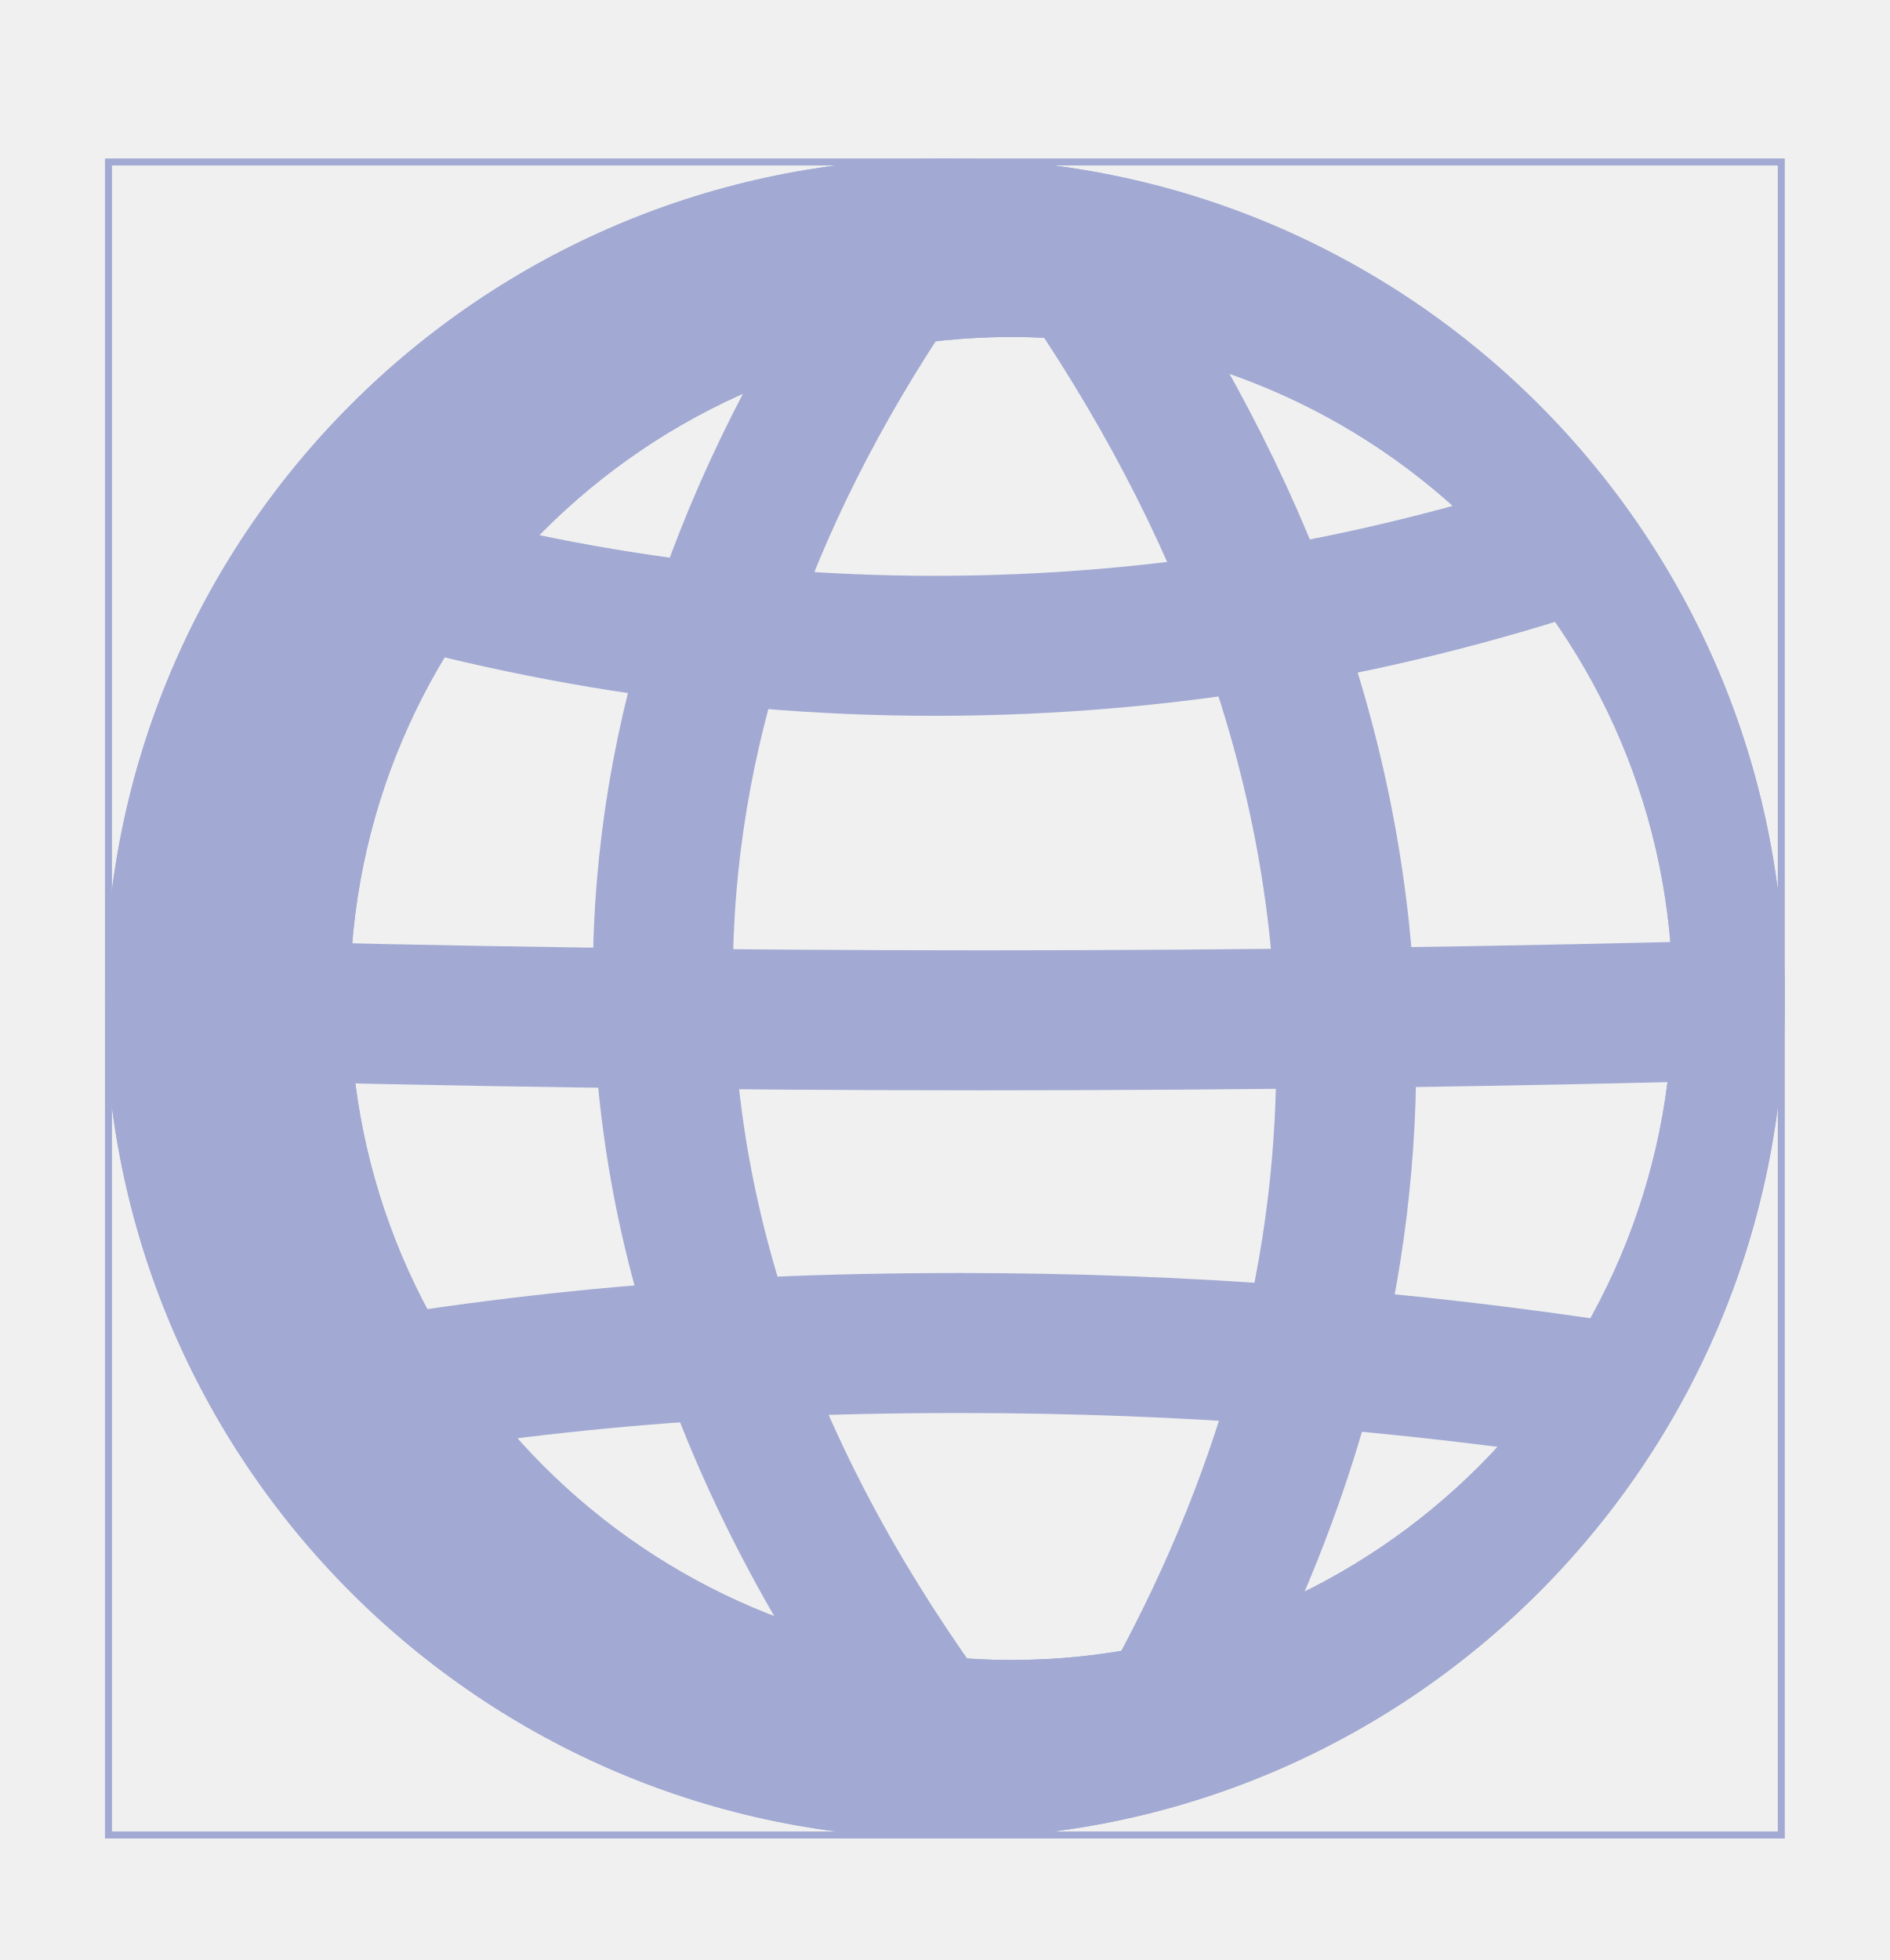
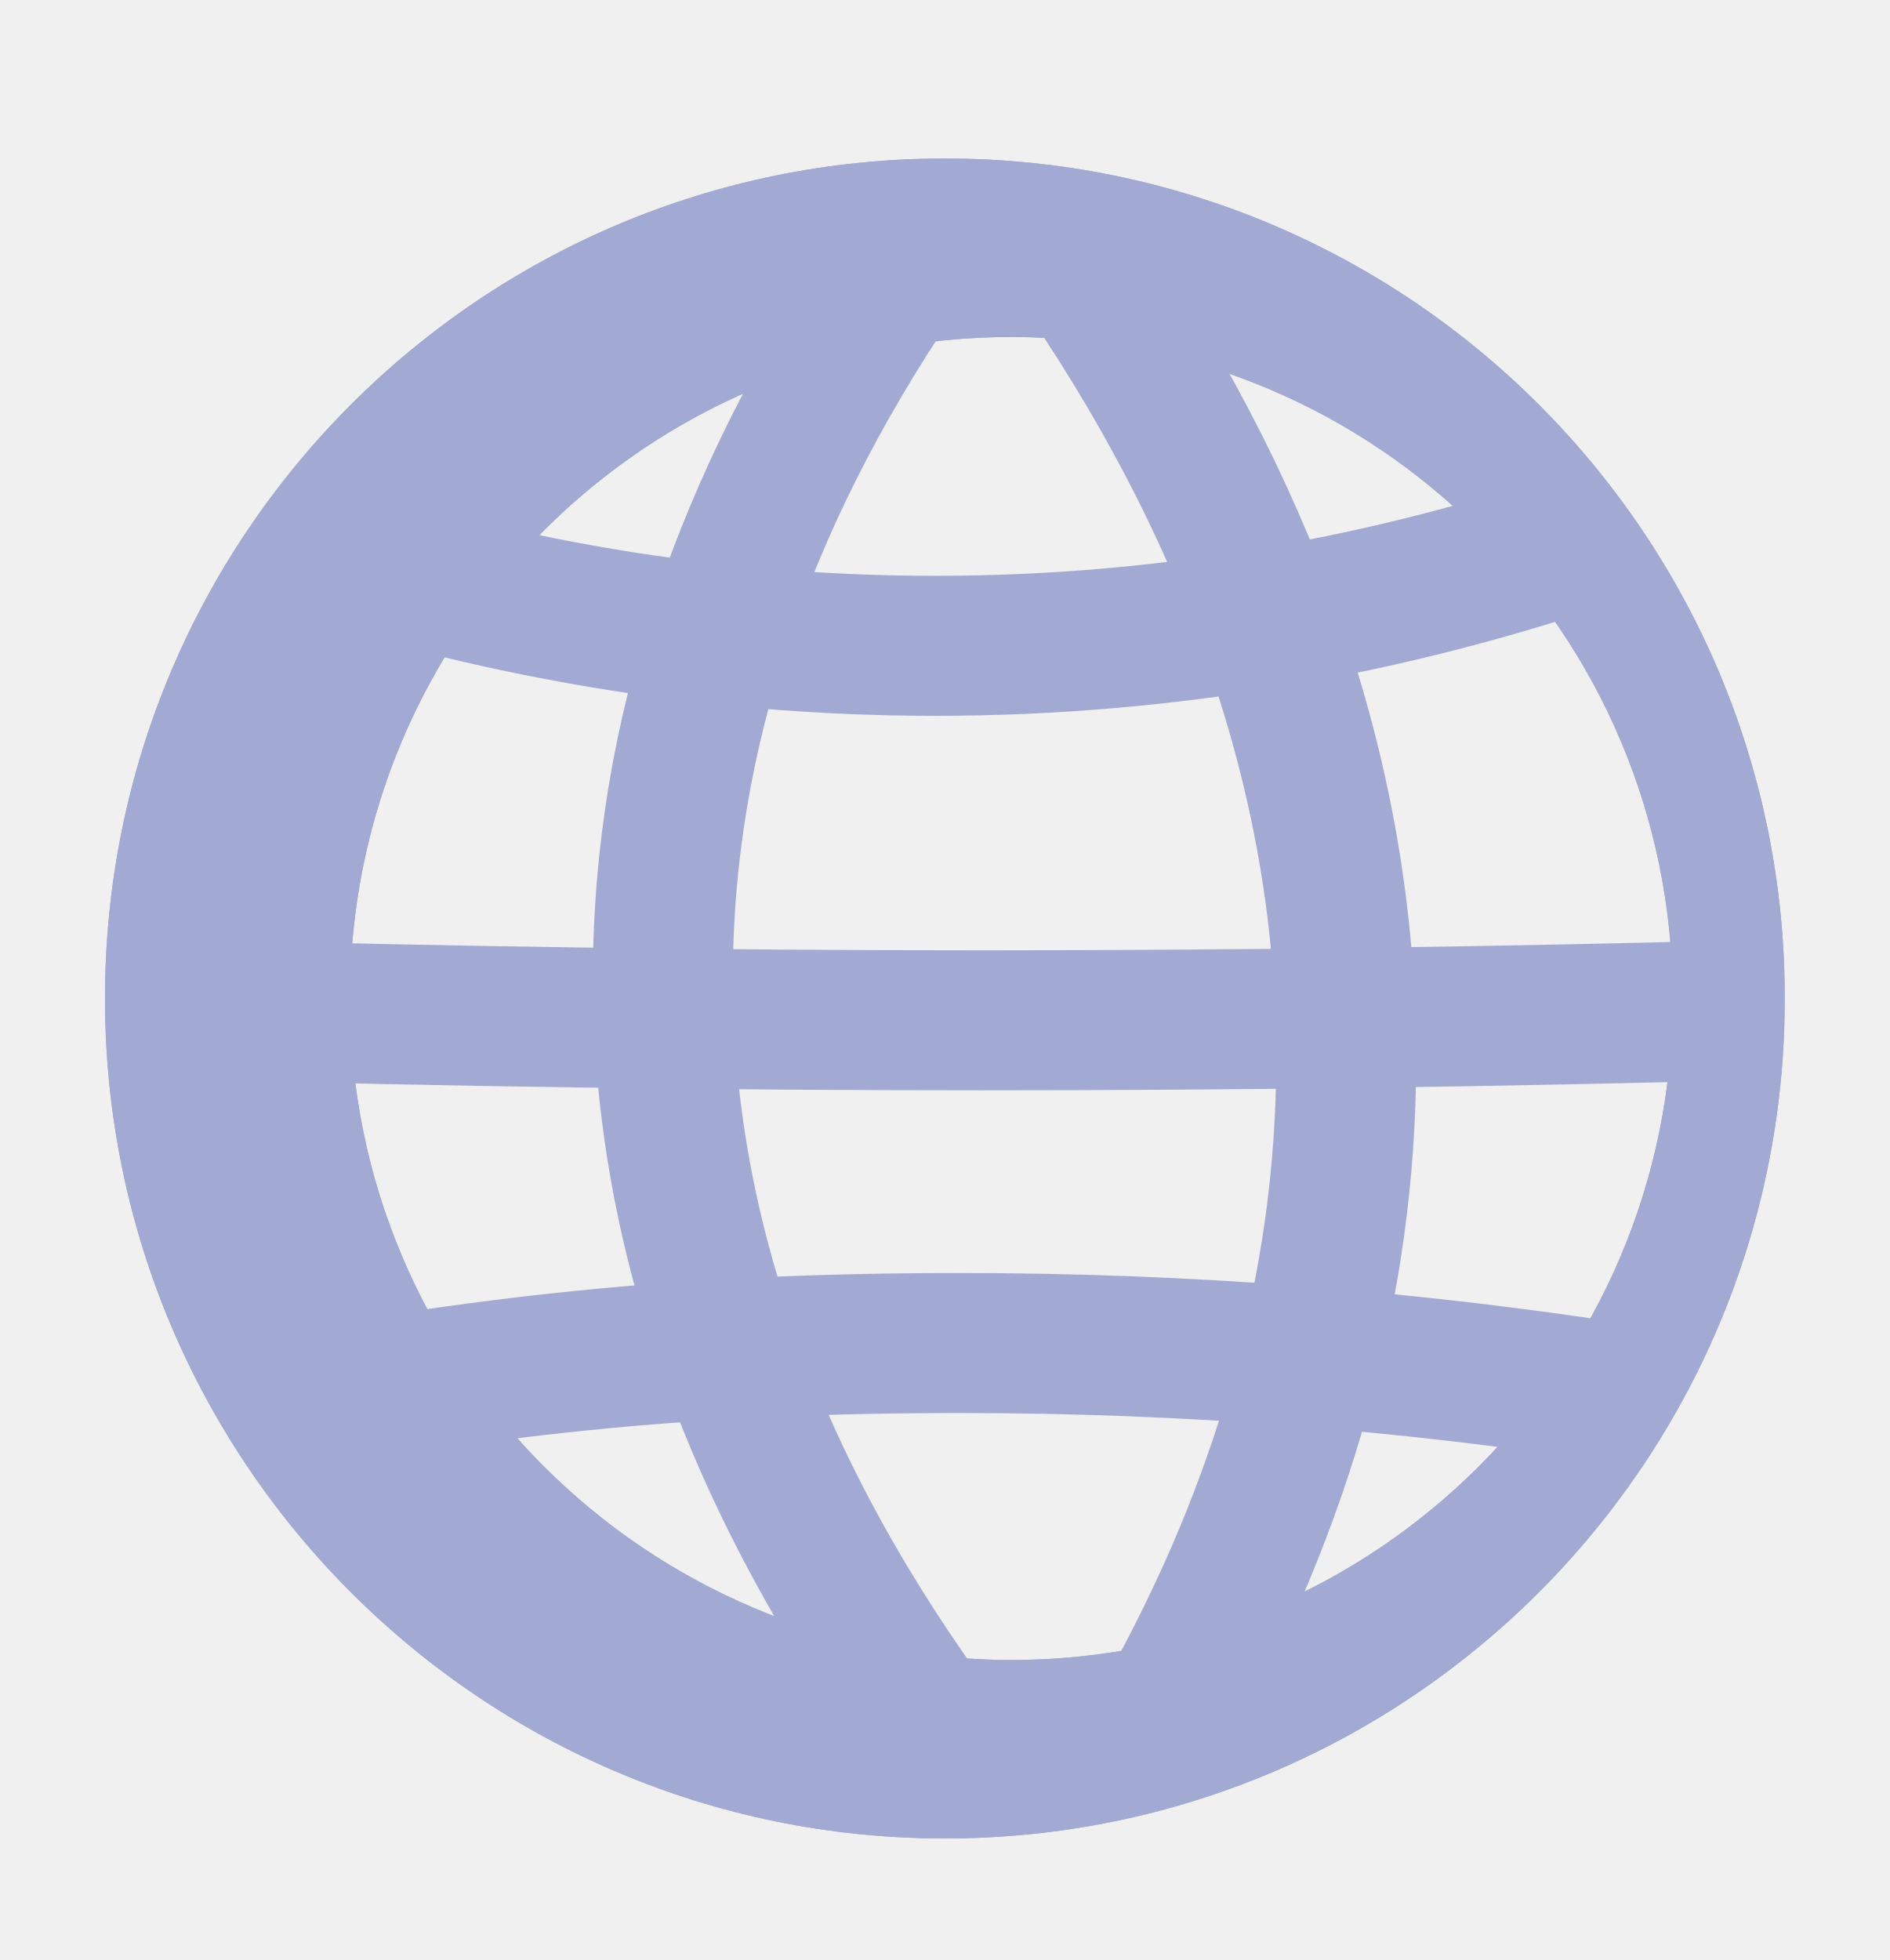
<svg xmlns="http://www.w3.org/2000/svg" width="27" height="28" viewBox="0 0 27 28" fill="none">
  <g clip-path="url(#clip0_160_401)">
-     <mask id="path-3-inside-1_160_401" fill="white">
+     <mask id="path-1-inside-1_160_401" fill="white">
      <path fill-rule="evenodd" clip-rule="evenodd" d="M13.5 26.264C20.127 26.264 25.5 20.891 25.5 14.264C25.5 7.636 20.127 2.264 13.5 2.264C6.873 2.264 1.5 7.636 1.5 14.264C1.5 20.891 6.873 26.264 13.5 26.264ZM14.45 23.714C19.669 23.714 23.899 19.483 23.899 14.264C23.899 9.045 19.669 4.814 14.45 4.814C9.231 4.814 5 9.045 5 14.264C5 19.483 9.231 23.714 14.45 23.714Z" />
    </mask>
    <path fill-rule="evenodd" clip-rule="evenodd" d="M13.5 26.264C20.127 26.264 25.5 20.891 25.5 14.264C25.5 7.636 20.127 2.264 13.5 2.264C6.873 2.264 1.5 7.636 1.5 14.264C1.5 20.891 6.873 26.264 13.5 26.264ZM14.45 23.714C19.669 23.714 23.899 19.483 23.899 14.264C23.899 9.045 19.669 4.814 14.45 4.814C9.231 4.814 5 9.045 5 14.264C5 19.483 9.231 23.714 14.45 23.714Z" fill="#A2AAD3" />
-     <path d="M24.5 14.264C24.5 20.339 19.575 25.264 13.5 25.264V27.264C20.68 27.264 26.5 21.444 26.5 14.264H24.5ZM13.5 3.264C19.575 3.264 24.5 8.189 24.5 14.264H26.5C26.5 7.084 20.68 1.264 13.5 1.264V3.264ZM2.5 14.264C2.5 8.189 7.425 3.264 13.5 3.264V1.264C6.32 1.264 0.5 7.084 0.5 14.264H2.5ZM13.5 25.264C7.425 25.264 2.5 20.339 2.5 14.264H0.5C0.5 21.444 6.32 27.264 13.5 27.264V25.264ZM22.899 14.264C22.899 18.93 19.116 22.714 14.45 22.714V24.714C20.221 24.714 24.899 20.035 24.899 14.264H22.899ZM14.45 5.814C19.116 5.814 22.899 9.597 22.899 14.264H24.899C24.899 8.493 20.221 3.814 14.45 3.814V5.814ZM6 14.264C6 9.597 9.783 5.814 14.45 5.814V3.814C8.678 3.814 4 8.493 4 14.264H6ZM14.45 22.714C9.783 22.714 6 18.93 6 14.264H4C4 20.035 8.678 24.714 14.45 24.714V22.714Z" fill="#A2AAD3" mask="url(#path-3-inside-1_160_401)" />
+     <path d="M24.5 14.264C24.5 20.339 19.575 25.264 13.5 25.264V27.264C20.68 27.264 26.5 21.444 26.5 14.264H24.5ZM13.5 3.264C19.575 3.264 24.5 8.189 24.5 14.264H26.5C26.5 7.084 20.68 1.264 13.5 1.264V3.264ZM2.5 14.264C2.5 8.189 7.425 3.264 13.5 3.264V1.264C6.32 1.264 0.5 7.084 0.5 14.264H2.5ZM13.5 25.264C7.425 25.264 2.5 20.339 2.5 14.264H0.5C0.5 21.444 6.32 27.264 13.5 27.264V25.264ZM22.899 14.264C22.899 18.93 19.116 22.714 14.45 22.714V24.714C20.221 24.714 24.899 20.035 24.899 14.264H22.899ZM14.45 5.814C19.116 5.814 22.899 9.597 22.899 14.264H24.899C24.899 8.493 20.221 3.814 14.45 3.814V5.814ZM6 14.264C6 9.597 9.783 5.814 14.45 5.814V3.814C8.678 3.814 4 8.493 4 14.264H6ZM14.45 22.714C9.783 22.714 6 18.93 6 14.264H4C4 20.035 8.678 24.714 14.45 24.714V22.714Z" fill="#A2AAD3" mask="url(#path-1-inside-1_160_401)" />
    <path d="M22.943 7.594C19.88 8.659 16.669 9.226 13.361 9.226C10.135 9.226 7.002 8.687 4.008 7.672" stroke="#A2AAD3" stroke-width="2" />
    <path d="M15.541 3.957C17.947 7.51 19.234 11.259 19.234 15.134C19.234 18.367 18.337 21.514 16.642 24.531" stroke="#A2AAD3" stroke-width="2" />
    <path d="M13.406 24.833C10.841 21.366 9.471 17.718 9.471 13.951C9.471 10.505 10.618 7.157 12.777 3.957" stroke="#A2AAD3" stroke-width="2" />
    <path d="M23.131 19.905C20.113 19.435 16.964 19.186 13.725 19.186C9.919 19.186 7.171 19.474 3.681 20.116" stroke="#A2AAD3" stroke-width="2" />
    <path d="M25.323 14.42C21.574 14.524 17.812 14.576 14.039 14.576C10.199 14.576 6.372 14.522 2.558 14.415" stroke="#A2AAD3" stroke-width="2" />
  </g>
-   <rect x="1.55" y="2.314" width="23.9" height="23.9" stroke="#A2AAD3" stroke-width="0.1" />
  <defs>
    <clipPath id="clip0_160_401">
-       <rect x="1.5" y="2.264" width="24" height="24" fill="white" />
+       <rect width="24" height="24" fill="white" transform="translate(1.5 2.26385)" />
    </clipPath>
  </defs>
</svg>
